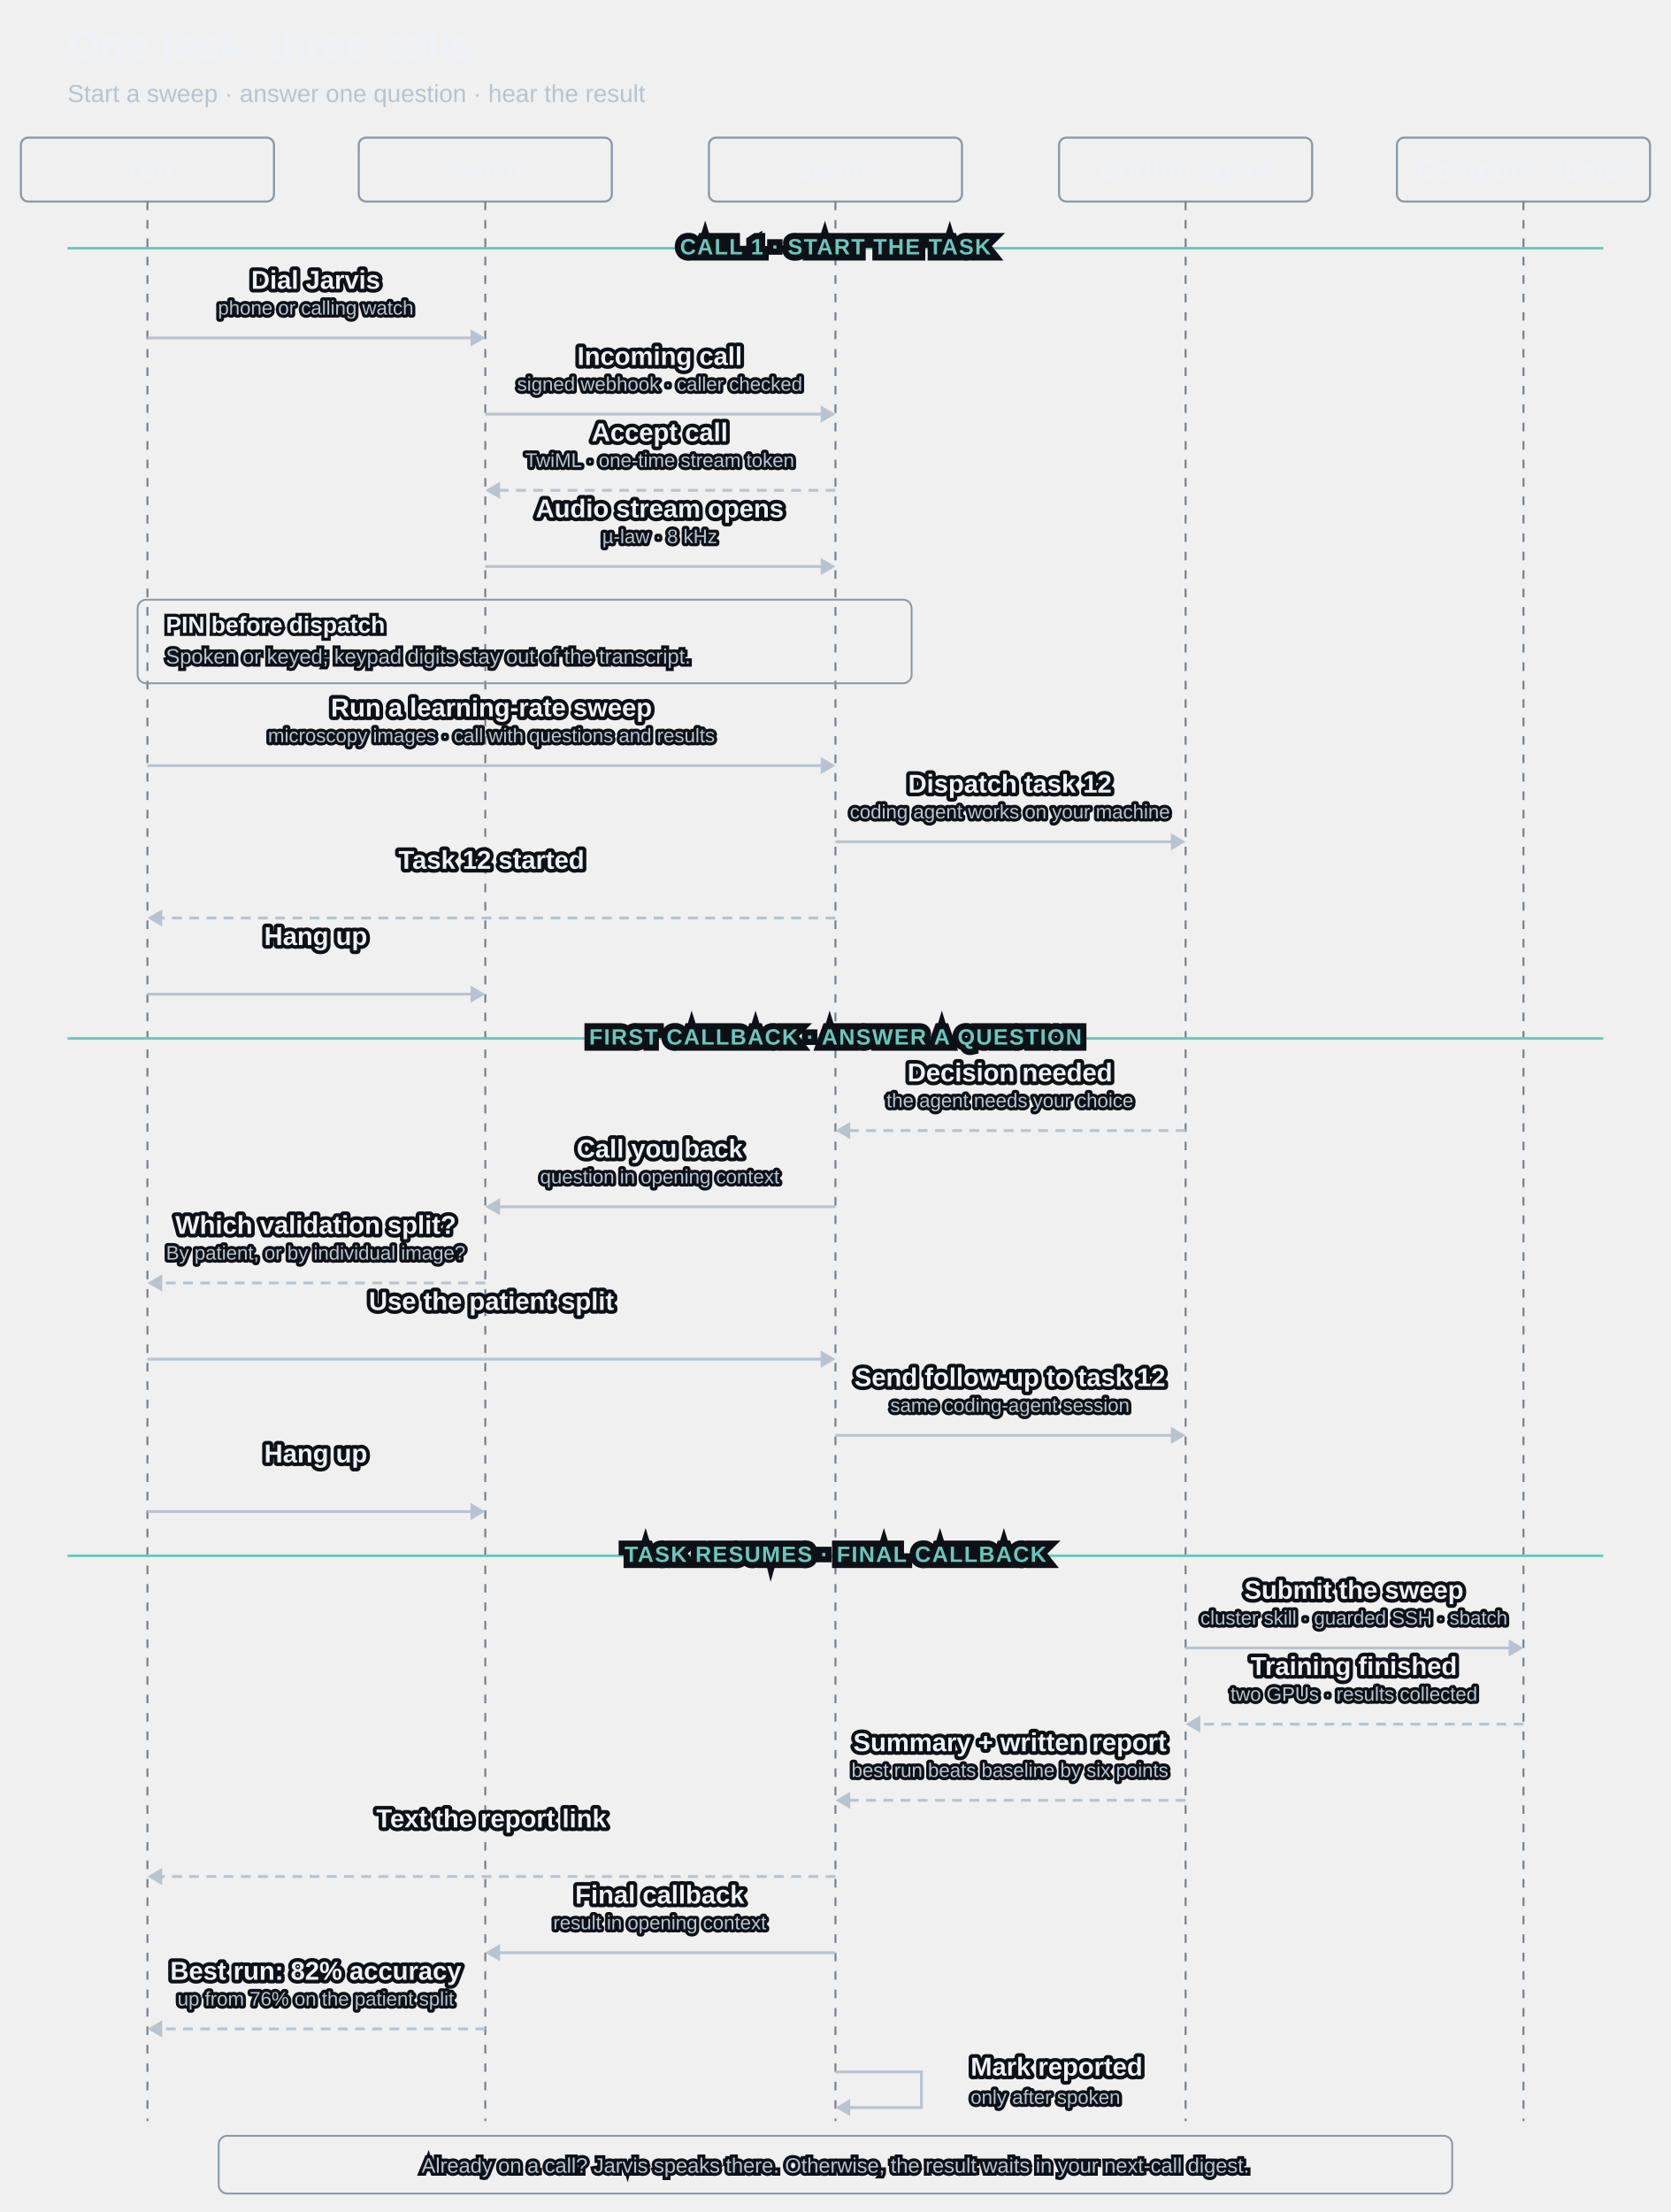
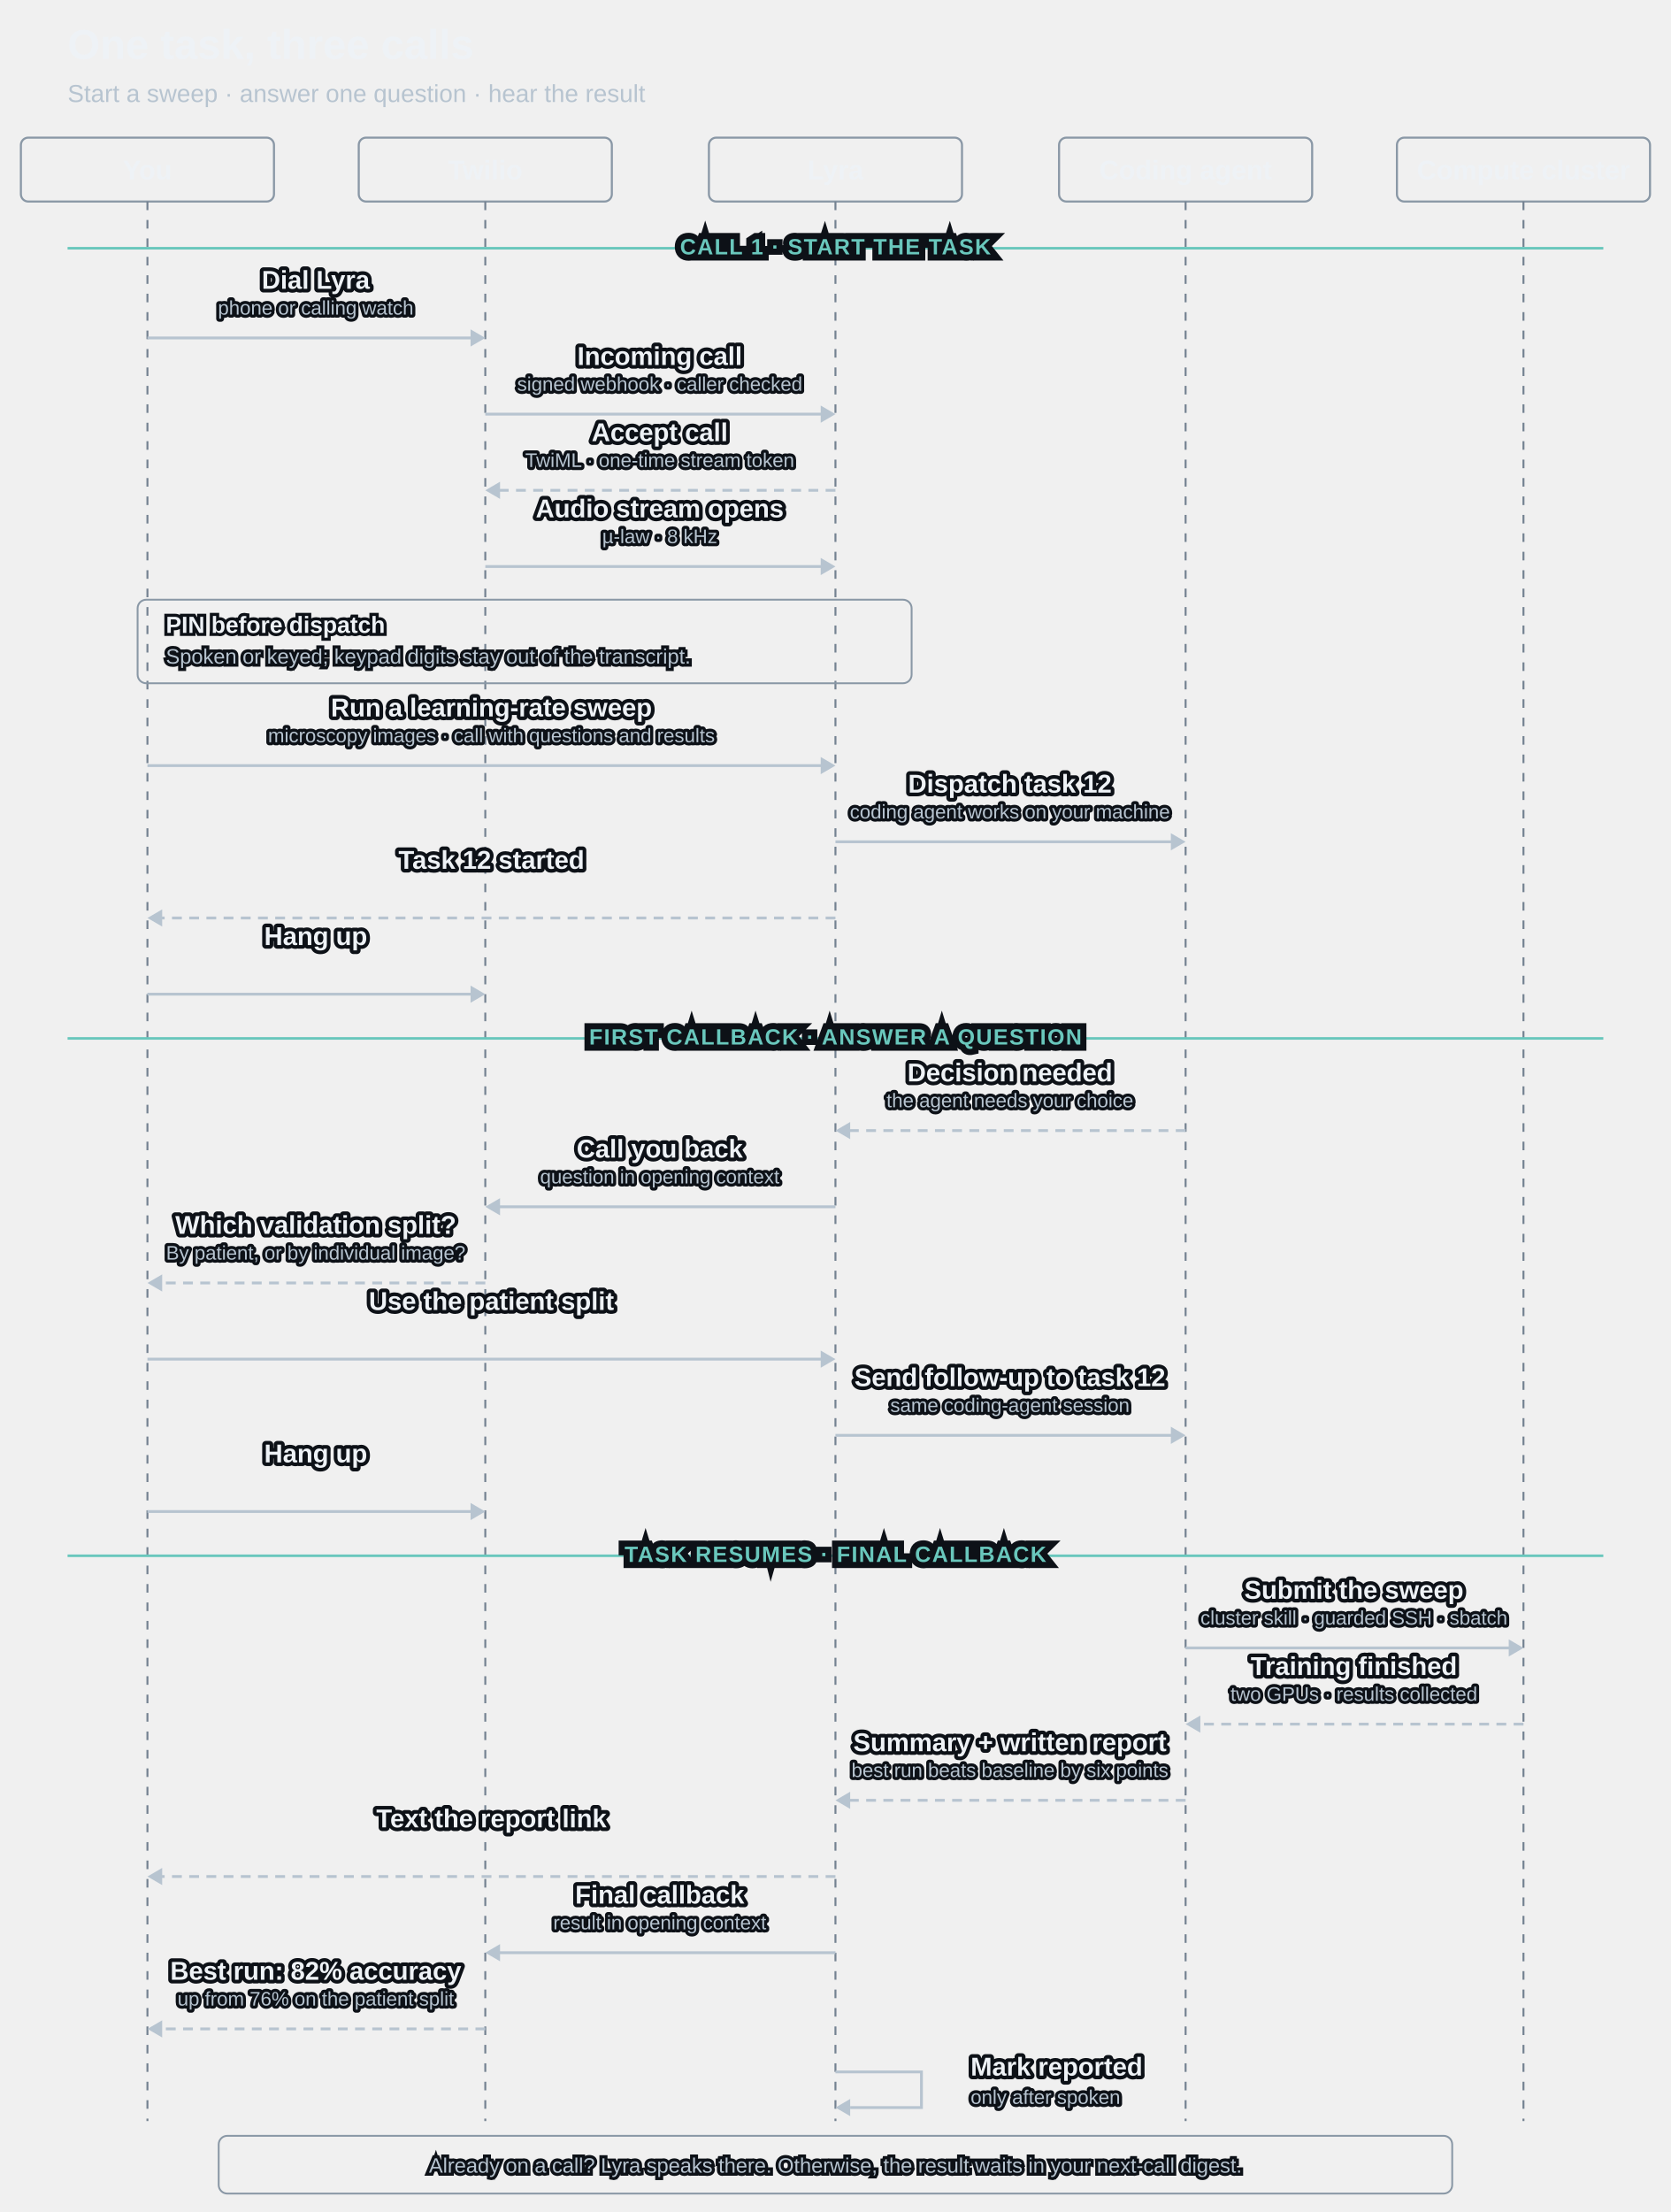
<svg xmlns="http://www.w3.org/2000/svg" width="1360" height="1800" viewBox="0 0 1360 1800" role="img" aria-labelledby="title description">
  <style>
  text { font-family: -apple-system, BlinkMacSystemFont, 'Segoe UI', Arial, sans-serif; }
  .title { font-size: 34px; font-weight: 730; fill: #1f2937; }
  .subtitle { font-size: 20px; fill: #526171; }
  .header-box { fill: transparent; stroke: #788796; stroke-width: 1.7; }
  .header-text { font-size: 22px; font-weight: 700; fill: #1f2937; }
  .lifeline { stroke: #9aa8b5; stroke-width: 1.6; stroke-dasharray: 7 8; }
  .message { stroke: #34495e; stroke-width: 2.3; }
  .response { stroke: #617385; stroke-width: 2.3; stroke-dasharray: 8 6; }
  .arrowhead { fill: #34495e; }
  .msg-label { font-size: 21px; font-weight: 640; fill: #1f2937; stroke: #fff; stroke-width: 6; stroke-linejoin: round; paint-order: stroke fill; }
  .msg-detail { font-size: 16px; fill: #526171; stroke: #fff; stroke-width: 5; stroke-linejoin: round; paint-order: stroke fill; }
  .note { fill: transparent; stroke: #9aa8b5; stroke-width: 1.5; }
  .note-heading { font-size: 19px; font-weight: 700; fill: #1f2937; stroke: #fff; stroke-width: 5; paint-order: stroke fill; }
  .note-text { font-size: 17px; fill: #485a6b; stroke: #fff; stroke-width: 5; paint-order: stroke fill; }
  .divider { stroke: #0f766e; stroke-width: 2.1; }
  .phase { font-size: 18px; font-weight: 750; letter-spacing: 1px; fill: #0f766e; stroke: #fff; stroke-width: 10; paint-order: stroke fill; }
  .title, .header-text, .msg-label, .note-heading { fill: #eef2f6; }
  .subtitle, .msg-detail, .note-text { fill: #b7c4d0; }
  .header-box, .note { stroke: #8a98a6; }
  .lifeline { stroke: #748291; }
  .message, .response { stroke: #b7c4d0; }
  .arrowhead { fill: #b7c4d0; }
  .msg-label, .msg-detail, .phase, .note-heading, .note-text { stroke: #0d1117; }
  .phase { fill: #69c7bc; }
  .divider { stroke: #69c7bc; }
</style>
  <text class="title" x="55" y="48">One task, three calls</text>
  <text class="subtitle" x="55" y="83">Start a sweep · answer one question · hear the result</text>
  <rect class="header-box" x="17" y="112" width="206" height="52" rx="6" />
  <text class="header-text" x="120" y="146" text-anchor="middle">You</text>
  <line class="lifeline" x1="120" y1="164" x2="120" y2="1726" />
  <rect class="header-box" x="292" y="112" width="206" height="52" rx="6" />
  <text class="header-text" x="395" y="146" text-anchor="middle">Twilio</text>
  <line class="lifeline" x1="395" y1="164" x2="395" y2="1726" />
  <rect class="header-box" x="577" y="112" width="206" height="52" rx="6" />
-   <text class="header-text" x="680" y="146" text-anchor="middle">Jarvis</text>
+   <text class="header-text" x="680" y="146" text-anchor="middle">Lyra</text>
  <line class="lifeline" x1="680" y1="164" x2="680" y2="1726" />
  <rect class="header-box" x="862" y="112" width="206" height="52" rx="6" />
  <text class="header-text" x="965" y="146" text-anchor="middle">Coding agent</text>
  <line class="lifeline" x1="965" y1="164" x2="965" y2="1726" />
  <rect class="header-box" x="1137" y="112" width="206" height="52" rx="6" />
  <text class="header-text" x="1240" y="146" text-anchor="middle">Compute cluster</text>
  <line class="lifeline" x1="1240" y1="164" x2="1240" y2="1726" />
  <line class="divider" x1="55" y1="202" x2="1305" y2="202" />
  <text class="phase" x="680" y="207" text-anchor="middle">CALL 1 · START THE TASK</text>
  <line class="message" x1="120" y1="275" x2="384" y2="275" />
  <polygon class="arrowhead" points="395,275 383,268 383,282" />
-   <text class="msg-label" x="257" y="235" text-anchor="middle">Dial Jarvis</text>
+   <text class="msg-label" x="257" y="235" text-anchor="middle">Dial Lyra</text>
  <text class="msg-detail" x="257" y="256" text-anchor="middle">phone or calling watch</text>
  <line class="message" x1="395" y1="337" x2="669" y2="337" />
  <polygon class="arrowhead" points="680,337 668,330 668,344" />
  <text class="msg-label" x="537" y="297" text-anchor="middle">Incoming call</text>
  <text class="msg-detail" x="537" y="318" text-anchor="middle">signed webhook · caller checked</text>
  <line class="response" x1="680" y1="399" x2="406" y2="399" />
  <polygon class="arrowhead" points="395,399 407,392 407,406" />
  <text class="msg-label" x="537" y="359" text-anchor="middle">Accept call</text>
  <text class="msg-detail" x="537" y="380" text-anchor="middle">TwiML · one-time stream token</text>
  <line class="message" x1="395" y1="461" x2="669" y2="461" />
  <polygon class="arrowhead" points="680,461 668,454 668,468" />
  <text class="msg-label" x="537" y="421" text-anchor="middle">Audio stream opens</text>
  <text class="msg-detail" x="537" y="442" text-anchor="middle">µ-law · 8 kHz</text>
  <rect class="note" x="112" y="488" width="630" height="68" rx="7" />
  <text class="note-heading" x="135" y="515">PIN before dispatch</text>
  <text class="note-text" x="135" y="540">Spoken or keyed; keypad digits stay out of the transcript.</text>
  <line class="message" x1="120" y1="623" x2="669" y2="623" />
  <polygon class="arrowhead" points="680,623 668,616 668,630" />
  <text class="msg-label" x="400" y="583" text-anchor="middle">Run a learning-rate sweep</text>
  <text class="msg-detail" x="400" y="604" text-anchor="middle">microscopy images · call with questions and results</text>
  <line class="message" x1="680" y1="685" x2="954" y2="685" />
  <polygon class="arrowhead" points="965,685 953,678 953,692" />
  <text class="msg-label" x="822" y="645" text-anchor="middle">Dispatch task 12</text>
  <text class="msg-detail" x="822" y="666" text-anchor="middle">coding agent works on your machine</text>
  <line class="response" x1="680" y1="747" x2="131" y2="747" />
  <polygon class="arrowhead" points="120,747 132,740 132,754" />
  <text class="msg-label" x="400" y="707" text-anchor="middle">Task 12 started</text>
  <line class="message" x1="120" y1="809" x2="384" y2="809" />
  <polygon class="arrowhead" points="395,809 383,802 383,816" />
  <text class="msg-label" x="257" y="769" text-anchor="middle">Hang up</text>
  <line class="divider" x1="55" y1="845" x2="1305" y2="845" />
  <text class="phase" x="680" y="850" text-anchor="middle">FIRST CALLBACK · ANSWER A QUESTION</text>
  <line class="response" x1="965" y1="920" x2="691" y2="920" />
  <polygon class="arrowhead" points="680,920 692,913 692,927" />
  <text class="msg-label" x="822" y="880" text-anchor="middle">Decision needed</text>
  <text class="msg-detail" x="822" y="901" text-anchor="middle">the agent needs your choice</text>
  <line class="message" x1="680" y1="982" x2="406" y2="982" />
  <polygon class="arrowhead" points="395,982 407,975 407,989" />
  <text class="msg-label" x="537" y="942" text-anchor="middle">Call you back</text>
  <text class="msg-detail" x="537" y="963" text-anchor="middle">question in opening context</text>
  <line class="response" x1="395" y1="1044" x2="131" y2="1044" />
  <polygon class="arrowhead" points="120,1044 132,1037 132,1051" />
  <text class="msg-label" x="257" y="1004" text-anchor="middle">Which validation split?</text>
  <text class="msg-detail" x="257" y="1025" text-anchor="middle">By patient, or by individual image?</text>
  <line class="message" x1="120" y1="1106" x2="669" y2="1106" />
  <polygon class="arrowhead" points="680,1106 668,1099 668,1113" />
  <text class="msg-label" x="400" y="1066" text-anchor="middle">Use the patient split</text>
  <line class="message" x1="680" y1="1168" x2="954" y2="1168" />
  <polygon class="arrowhead" points="965,1168 953,1161 953,1175" />
  <text class="msg-label" x="822" y="1128" text-anchor="middle">Send follow-up to task 12</text>
  <text class="msg-detail" x="822" y="1149" text-anchor="middle">same coding-agent session</text>
  <line class="message" x1="120" y1="1230" x2="384" y2="1230" />
  <polygon class="arrowhead" points="395,1230 383,1223 383,1237" />
  <text class="msg-label" x="257" y="1190" text-anchor="middle">Hang up</text>
  <line class="divider" x1="55" y1="1266" x2="1305" y2="1266" />
  <text class="phase" x="680" y="1271" text-anchor="middle">TASK RESUMES · FINAL CALLBACK</text>
  <line class="message" x1="965" y1="1341" x2="1229" y2="1341" />
  <polygon class="arrowhead" points="1240,1341 1228,1334 1228,1348" />
  <text class="msg-label" x="1102" y="1301" text-anchor="middle">Submit the sweep</text>
  <text class="msg-detail" x="1102" y="1322" text-anchor="middle">cluster skill · guarded SSH · sbatch</text>
  <line class="response" x1="1240" y1="1403" x2="976" y2="1403" />
  <polygon class="arrowhead" points="965,1403 977,1396 977,1410" />
  <text class="msg-label" x="1102" y="1363" text-anchor="middle">Training finished</text>
  <text class="msg-detail" x="1102" y="1384" text-anchor="middle">two GPUs · results collected</text>
  <line class="response" x1="965" y1="1465" x2="691" y2="1465" />
  <polygon class="arrowhead" points="680,1465 692,1458 692,1472" />
  <text class="msg-label" x="822" y="1425" text-anchor="middle">Summary + written report</text>
  <text class="msg-detail" x="822" y="1446" text-anchor="middle">best run beats baseline by six points</text>
  <line class="response" x1="680" y1="1527" x2="131" y2="1527" />
  <polygon class="arrowhead" points="120,1527 132,1520 132,1534" />
  <text class="msg-label" x="400" y="1487" text-anchor="middle">Text the report link</text>
  <line class="message" x1="680" y1="1589" x2="406" y2="1589" />
  <polygon class="arrowhead" points="395,1589 407,1582 407,1596" />
  <text class="msg-label" x="537" y="1549" text-anchor="middle">Final callback</text>
  <text class="msg-detail" x="537" y="1570" text-anchor="middle">result in opening context</text>
  <line class="response" x1="395" y1="1651" x2="131" y2="1651" />
  <polygon class="arrowhead" points="120,1651 132,1644 132,1658" />
  <text class="msg-label" x="257" y="1611" text-anchor="middle">Best run: 82% accuracy</text>
  <text class="msg-detail" x="257" y="1632" text-anchor="middle">up from 76% on the patient split</text>
  <path class="message" d="M680 1686 H750 V1715 H692" fill="none" />
  <polygon class="arrowhead" points="680,1715 692,1708 692,1722" />
  <text class="msg-label" x="790" y="1689">Mark reported</text>
  <text class="msg-detail" x="790" y="1712">only after spoken</text>
  <rect class="note" x="178" y="1738" width="1004" height="47" rx="7" />
-   <text class="note-text" x="680" y="1768" text-anchor="middle">Already on a call? Jarvis speaks there. Otherwise, the result waits in your next-call digest.</text>
+   <text class="note-text" x="680" y="1768" text-anchor="middle">Already on a call? Lyra speaks there. Otherwise, the result waits in your next-call digest.</text>
</svg>
